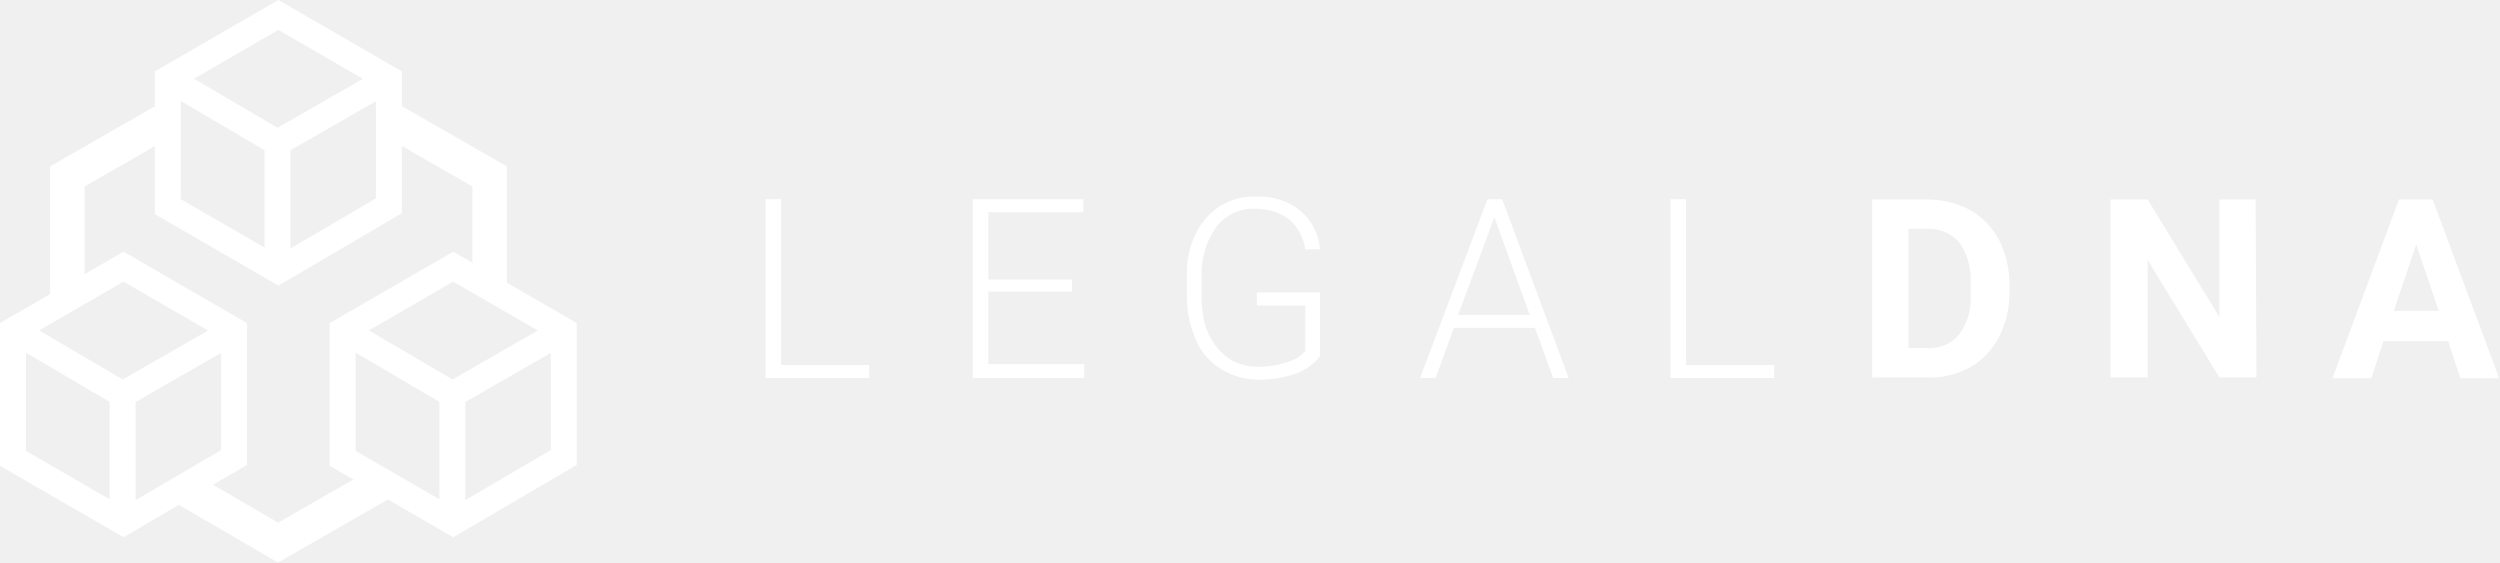
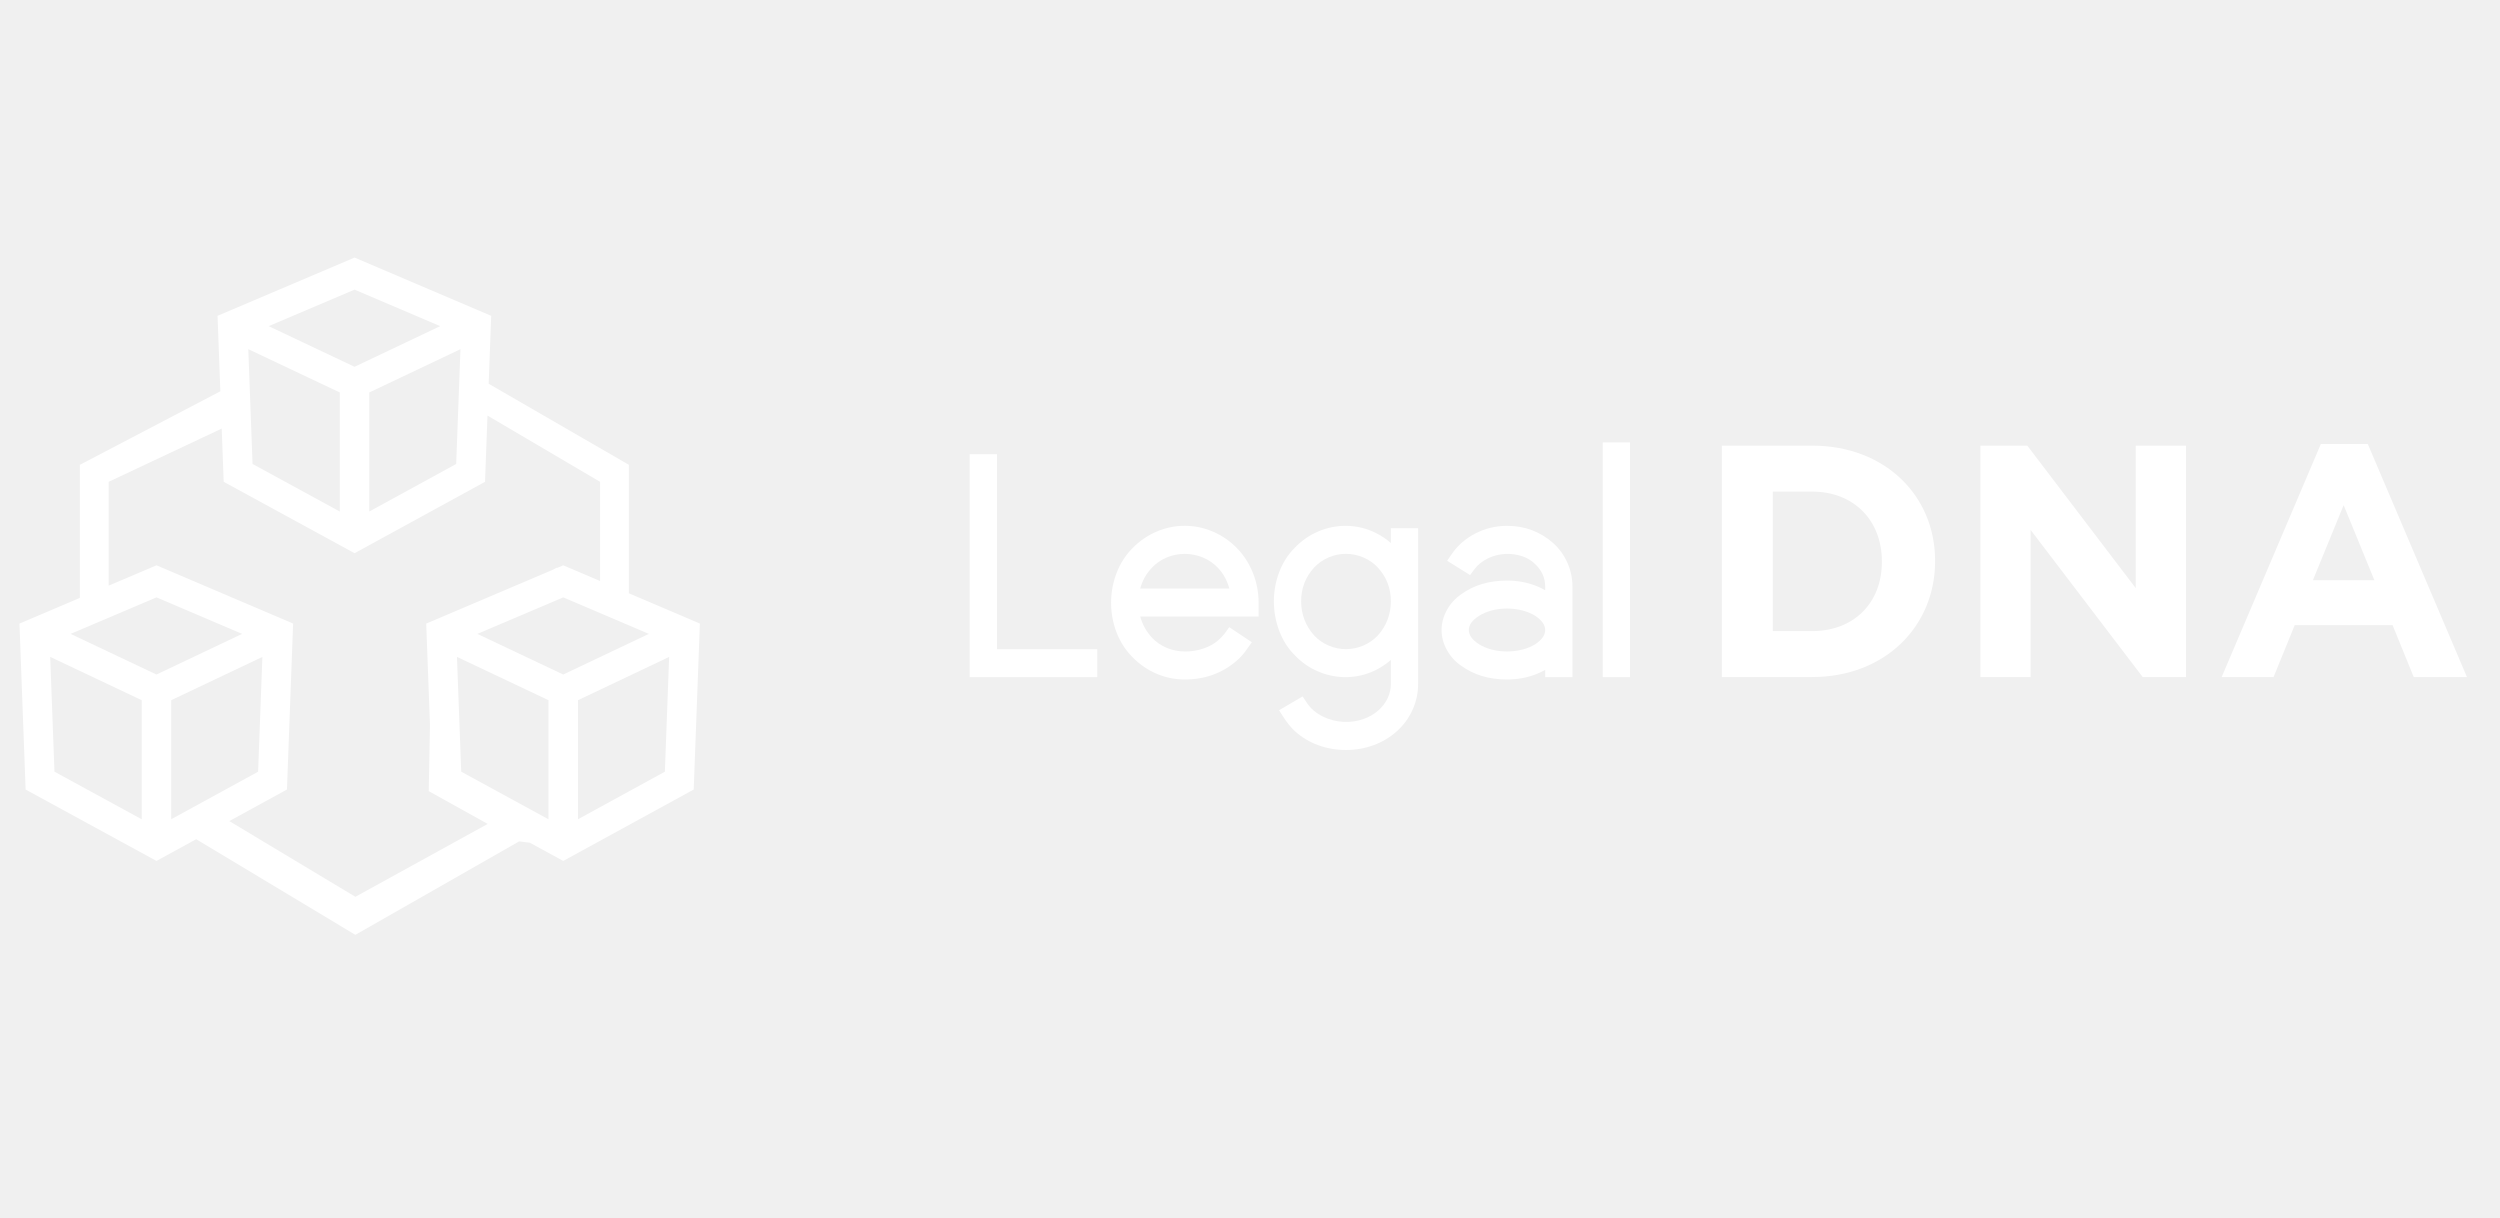
- <svg xmlns="http://www.w3.org/2000/svg" version="1.1" id="Capa_1" x="0px" y="0px" viewBox="0 0 289.5 65.1" style="enable-background:new 0 0 289.5 65.1;" xml:space="preserve">
-   <style type="text/css">
- 	.st0{fill:#FFFFFF;}
- 	.st1{fill:none;stroke:#FFFFFF;stroke-width:3;stroke-miterlimit:10;}
- 	.st2{fill:none;stroke:#FFFFFF;stroke-width:4;stroke-miterlimit:10;}
- </style>
-   <g id="Grupo_1998" transform="translate(-264.039 -563.152)">
-     <g id="Grupo_1835" transform="translate(352.687 585.921)">
-       <path id="Trazado_1399" class="st0" d="M1.8,19.5H12V21H0V0.3h1.8V19.5z" />
-       <path id="Trazado_1400" class="st0" d="M35.5,11h-9.7v8.4h11.1V21H24V0.3h12.8v1.5h-11v7.8h9.7L35.5,11z" />
-       <path id="Trazado_1401" class="st0" d="M64.2,18.5c-0.7,0.9-1.7,1.6-2.8,2c-1.4,0.5-2.9,0.7-4.3,0.7c-1.5,0-3-0.4-4.3-1.2    c-1.3-0.8-2.3-1.9-2.9-3.3c-0.7-1.5-1.1-3.2-1.1-4.9V9.3c-0.1-2.5,0.6-4.9,2.2-6.8c1.5-1.7,3.6-2.6,5.8-2.5    c1.9-0.1,3.7,0.5,5.1,1.6c1.3,1.1,2.2,2.7,2.3,4.5h-1.7c-0.2-1.3-0.8-2.6-1.9-3.5c-1.1-0.8-2.5-1.2-3.8-1.2    c-1.8-0.1-3.5,0.7-4.6,2.1c-1.2,1.7-1.8,3.7-1.7,5.8v2.4c0,1.4,0.2,2.9,0.8,4.2c0.5,1.1,1.3,2.1,2.3,2.8c1,0.7,2.2,1,3.4,1    c1.3,0,2.6-0.2,3.9-0.7c0.6-0.2,1.1-0.6,1.6-1.1v-5.3h-5.6v-1.5h7.3V18.5z" />
-       <path id="Trazado_1402" class="st0" d="M89.1,15.2h-9.4L77.6,21h-1.8l7.8-20.7h1.7L93,21h-1.8L89.1,15.2z M80.2,13.7h8.3L84.4,2.4    L80.2,13.7z" />
-       <path id="Trazado_1403" class="st0" d="M106.6,19.5h10.2V21h-12V0.3h1.8L106.6,19.5z" />
-     </g>
-     <g id="Grupo_1994" transform="translate(178.539 128.884)">
-       <g id="Grupo_1997" transform="translate(87 436)">
-         <g id="Grupo_1994-2" transform="translate(17.933 0)">
-           <path id="Trazado_1599" class="st1" d="M25.6,22.1V7.4L12.8,0L0,7.4v14.8l12.8,7.4L25.6,22.1z" />
-           <line id="Línea_70" class="st1" x1="12.7" y1="29.5" x2="12.7" y2="14.8" />
-           <line id="Línea_71" class="st1" x1="0.1" y1="7.4" x2="12.7" y2="14.8" />
-           <line id="Línea_72" class="st1" x1="25.6" y1="7.4" x2="12.7" y2="14.8" />
-         </g>
-         <g id="Grupo_1995" transform="translate(0 29.146)">
-           <path id="Trazado_1600" class="st1" d="M25.6,22.1V7.4L12.8,0L0,7.4v14.8l12.8,7.4L25.6,22.1z" />
-           <line id="Línea_73" class="st1" x1="12.7" y1="29.5" x2="12.7" y2="14.8" />
-           <line id="Línea_74" class="st1" x1="0.1" y1="7.4" x2="12.7" y2="14.8" />
-           <line id="Línea_75" class="st1" x1="25.6" y1="7.4" x2="12.7" y2="14.8" />
-         </g>
-         <g id="Grupo_1996" transform="translate(38.183 29.146)">
-           <path id="Trazado_1601" class="st1" d="M25.6,22.1V7.4L12.8,0L0,7.4v14.8l12.8,7.4L25.6,22.1z" />
-           <line id="Línea_76" class="st1" x1="12.7" y1="29.5" x2="12.7" y2="14.8" />
-           <line id="Línea_77" class="st1" x1="0.1" y1="7.4" x2="12.7" y2="14.8" />
-           <line id="Línea_78" class="st1" x1="25.6" y1="7.4" x2="12.7" y2="14.8" />
-         </g>
-         <path id="Trazado_1602" class="st2" d="M17.8,12.1L6.3,18.7v14.2" />
-         <path id="Trazado_1603" class="st2" d="M55.2,31.4V18.7l-11.5-6.6" />
-         <path id="Trazado_1604" class="st2" d="M19.7,54.7l11,6.4l12.2-7" />
-       </g>
+ <svg xmlns="http://www.w3.org/2000/svg" version="1.1" id="Capa_1" x="0px" y="0px" width="1149.5px" height="560px" viewBox="0 0 1149.5 560" enable-background="new 0 0 1149.5 560" xml:space="preserve">
+   <g>
+     <path fill="#FFFFFF" d="M289.168,272.804v-59.073l-64.476-37.281l1.159-31.227l-62.824-26.786l-63.001,26.781l1.288,34.7   l-64.606,33.814v61.18L8.948,286.721l1.518,40.938l0.572,15.327l0.743,20.048l60.17,32.822l18.257-9.993l73.188,43.973   l75.305-42.968l4.924,0.617l15.352,8.371l59.99-32.827l0.753-20.262l0.57-15.327l1.511-40.719L289.168,272.804z M163.018,133.172   l39.383,16.791l-39.383,18.694l-39.499-18.694L163.018,133.172z M211.718,160.546l-1.963,52.786l-39.955,21.861v-54.746   L211.718,160.546z M156.246,180.451v54.76l-40.123-21.883l-1.96-52.793L156.246,180.451z M65.169,376.709l-40.125-21.888   l-1.962-52.792l42.087,19.918V376.709z M71.939,310.155l-39.496-18.694l39.496-16.791l39.384,16.791L71.939,310.155z    M78.725,376.688V321.94l41.917-19.896l-1.962,52.784L78.725,376.688z M163.394,412.352l-57.968-34.814l26.515-14.511l0.752-20.264   l0.569-15.326l1.512-40.716L71.95,259.93l-21.991,9.352v-47.75l51.988-24.477l0.163,4.433l0.744,20.05l60.17,32.823l59.991-32.828   l0.752-20.262l0.377-10.194l51.766,30.458v45.624l-16.936-7.224l-2.813,1.197l-0.204-0.087l-2.028,1.036l-57.957,24.642   l1.519,40.942l0.209,5.62l-0.567,30.481l27.118,15.074L163.394,412.352z M252.194,376.709l-40.123-21.888l-1.959-52.792   l42.084,19.918L252.194,376.709L252.194,376.709z M258.969,310.155l-39.499-18.692l39.499-16.792l39.381,16.792L258.969,310.155z    M305.708,354.829l-39.953,21.861v-54.748l41.916-19.896L305.708,354.829z" />
+     <g>
+       <path fill="#FFFFFF" d="M833.217,311.301h-41.494V204.906h41.494c33.441,0,56.541,22.951,56.541,52.892v0.302    C889.759,288.047,866.658,311.301,833.217,311.301 M865.284,258.105c0-18.849-12.918-32.068-32.067-32.068h-18.089v64.14h18.089    c19.153,0,32.067-12.92,32.067-31.767V258.105z" />
+       <polygon fill="#FFFFFF" points="985.205,311.301 933.68,243.667 933.68,311.301 910.576,311.301 910.576,204.91 932.157,204.91     982.013,270.418 982.013,204.91 1005.112,204.91 1005.112,311.301   " />
+       <path fill="#FFFFFF" d="M1109.832,311.301l-9.725-23.863h-44.992l-9.726,23.863h-23.864l45.599-107.153h21.583l45.596,107.153    H1109.832z M1077.608,232.269l-14.136,34.501h28.268L1077.608,232.269z" />
+       <polygon fill="#FFFFFF" points="458.417,208.835 445.862,208.835 445.862,311.344 504.52,311.344 504.52,298.491 458.417,298.491       " />
+       <path fill="#FFFFFF" d="M568.8,252.093c-3.173-3.269-6.878-5.835-11.009-7.618c-8.302-3.611-17.809-3.609-26.084-0.002    c-4.141,1.785-7.838,4.337-10.983,7.581c-3.152,3.155-5.617,6.987-7.32,11.393c-1.675,4.387-2.525,8.997-2.525,13.715    c0,4.746,0.85,9.34,2.527,13.665c1.708,4.374,4.157,8.173,7.273,11.293c3.178,3.272,6.882,5.839,11.013,7.621    c4.11,1.784,8.503,2.692,13.049,2.692c9.296,0,17.345-2.92,23.9-8.66c1.619-1.347,3.172-3.097,4.748-5.342l2.203-3.123    l-10.385-6.928l-2.099,2.9c-0.614,0.842-1.656,1.936-3.006,3.148c-1.831,1.611-4.11,2.876-6.771,3.766    c-5.714,1.927-11.872,1.811-16.891-0.314c-2.663-1.14-4.942-2.715-6.766-4.672c-2.594-2.821-4.401-6.087-5.391-9.717h54.433v-6.33    c0-4.717-0.872-9.306-2.584-13.637C574.393,259.141,571.927,255.298,568.8,252.093 M565.241,270.614h-40.973    c0.989-3.653,2.791-6.867,5.378-9.581c1.847-1.978,4.124-3.557,6.766-4.689c5.266-2.226,11.359-2.223,16.709,0    c2.668,1.132,4.965,2.709,6.84,4.706C562.485,263.703,564.261,266.918,565.241,270.614" />
+       <path fill="#FFFFFF" d="M639.521,249.694c-2.181-1.913-4.603-3.522-7.221-4.785c-8.194-3.998-17.777-4.177-26.293-0.498    c-4.062,1.762-7.646,4.263-10.635,7.419c-3.101,3.069-5.521,6.838-7.185,11.205c-1.631,4.287-2.463,8.824-2.463,13.49    c0,4.638,0.83,9.188,2.461,13.528c1.659,4.383,4.055,8.145,7.098,11.149c3.052,3.257,6.659,5.789,10.728,7.519    c8.504,3.673,18.079,3.497,26.272-0.487c2.63-1.271,5.056-2.881,7.234-4.79v11.09c0,2.229-0.496,4.415-1.468,6.49    c-1.033,2.159-2.472,4.026-4.386,5.709c-1.912,1.66-4.089,2.915-6.67,3.845c-5.915,2.149-12.893,1.751-18.648-1.067    c-3.282-1.633-5.72-3.709-7.445-6.341l-1.951-2.956l-10.844,6.359l2.11,3.279c1.587,2.473,3.324,4.601,5.18,6.346    c3.127,2.829,6.754,5.005,10.772,6.46c3.969,1.453,8.234,2.188,12.677,2.188c4.422,0,8.684-0.735,12.678-2.188    c4.022-1.471,7.644-3.639,10.753-6.441c3.013-2.663,5.43-5.947,7.182-9.763c1.722-3.781,2.59-7.793,2.59-11.916v-71.665h-12.536    v6.824h0.006v-0.002H639.521z M639.521,276.521c0,2.92-0.503,5.686-1.545,8.446c-1.029,2.689-2.496,5.066-4.479,7.252    c-1.763,1.893-3.972,3.434-6.558,4.577c-5.208,2.235-10.904,2.249-16.05,0.029c-2.495-1.054-4.708-2.597-6.566-4.561    c-2.013-2.217-3.491-4.607-4.519-7.293c-1.038-2.765-1.544-5.525-1.544-8.446c0-6.067,1.969-11.174,6.006-15.601    c1.901-2.012,4.072-3.526,6.641-4.633c2.52-1.085,5.189-1.633,7.938-1.633c2.767,0,5.482,0.561,8.059,1.663    c2.614,1.152,4.822,2.689,6.562,4.555C637.541,265.335,639.521,270.45,639.521,276.521" />
+       <path fill="#FFFFFF" d="M714.199,249.76l-0.002-0.006c-5.941-5.29-13.097-7.973-21.262-7.973c-5.132,0-10.012,1.172-14.51,3.478    c-4.527,2.341-8.17,5.496-10.82,9.371l-2.204,3.211l10.535,6.583l2.057-2.756c1.522-2.04,3.602-3.685,6.335-5.017    c4.812-2.304,10.565-2.606,15.772-0.831c2.176,0.775,3.954,1.834,5.446,3.256c1.668,1.51,2.882,3.112,3.699,4.903    c0.815,1.781,1.227,3.668,1.227,5.615v1.788c-1.416-0.807-2.88-1.504-4.378-2.077c-4.048-1.562-8.473-2.355-13.16-2.355    c-8.249,0-15.332,2.112-21.04,6.269c-2.794,1.933-5.013,4.375-6.588,7.25c-1.642,2.948-2.47,6.048-2.47,9.21    c0,3.18,0.827,6.276,2.461,9.201c1.596,2.921,3.801,5.348,6.521,7.197c5.728,4.212,12.833,6.351,21.115,6.351    c4.682,0,9.112-0.792,13.158-2.355c1.5-0.571,2.966-1.268,4.384-2.076v3.348h12.535v-41.747c0-3.749-0.783-7.404-2.325-10.864    C719.148,255.269,716.966,252.249,714.199,249.76 M675.374,289.682c0-2.396,1.561-4.539,4.772-6.564    c1.552-0.993,3.424-1.788,5.712-2.423c2.216-0.591,4.617-0.89,7.036-0.89c2.421,0,4.861,0.299,7.152,0.89    c2.297,0.622,4.173,1.404,5.725,2.382c3.166,2.098,4.702,4.255,4.702,6.604c0,2.355-1.512,4.504-4.616,6.561    c-1.655,1.025-3.601,1.838-5.777,2.41c-4.572,1.187-9.761,1.192-14.235,0.012c-2.165-0.578-4.089-1.386-5.714-2.402    C676.929,294.224,675.374,292.07,675.374,289.682" />
+       <rect x="736.944" y="203.429" fill="#FFFFFF" width="12.538" height="107.915" />
    </g>
  </g>
-   <path id="Trazado_1404_1_" class="st0" d="M283.5,39.5H276l-1.4,4.3h-4.5l7.7-20.7h3.9l7.7,20.7h-4.5L283.5,39.5z M277.2,36h5.2  l-2.6-7.7L277.2,36z" />
-   <path id="Trazado_1405_1_" class="st0" d="M216.8,43.7V23.1h6.4c1.7,0,3.4,0.4,4.9,1.2c1.4,0.8,2.6,2,3.4,3.5  c0.8,1.6,1.2,3.4,1.2,5.1v1c0,1.8-0.4,3.5-1.2,5.1c-0.8,1.5-1.9,2.7-3.3,3.5c-1.5,0.8-3.2,1.3-4.9,1.2L216.8,43.7z M221,26.5v13.8  h2.1c1.5,0.1,2.9-0.5,3.8-1.6c1-1.4,1.4-3,1.3-4.7v-1.1c0.1-1.7-0.3-3.4-1.3-4.8c-0.9-1.1-2.4-1.7-3.8-1.6L221,26.5z" />
-   <path id="Trazado_1406_1_" class="st0" d="M261.3,43.7h-4.3l-8.3-13.6v13.6h-4.3V23.1h4.3l8.3,13.6V23.1h4.2L261.3,43.7z" />
</svg>
